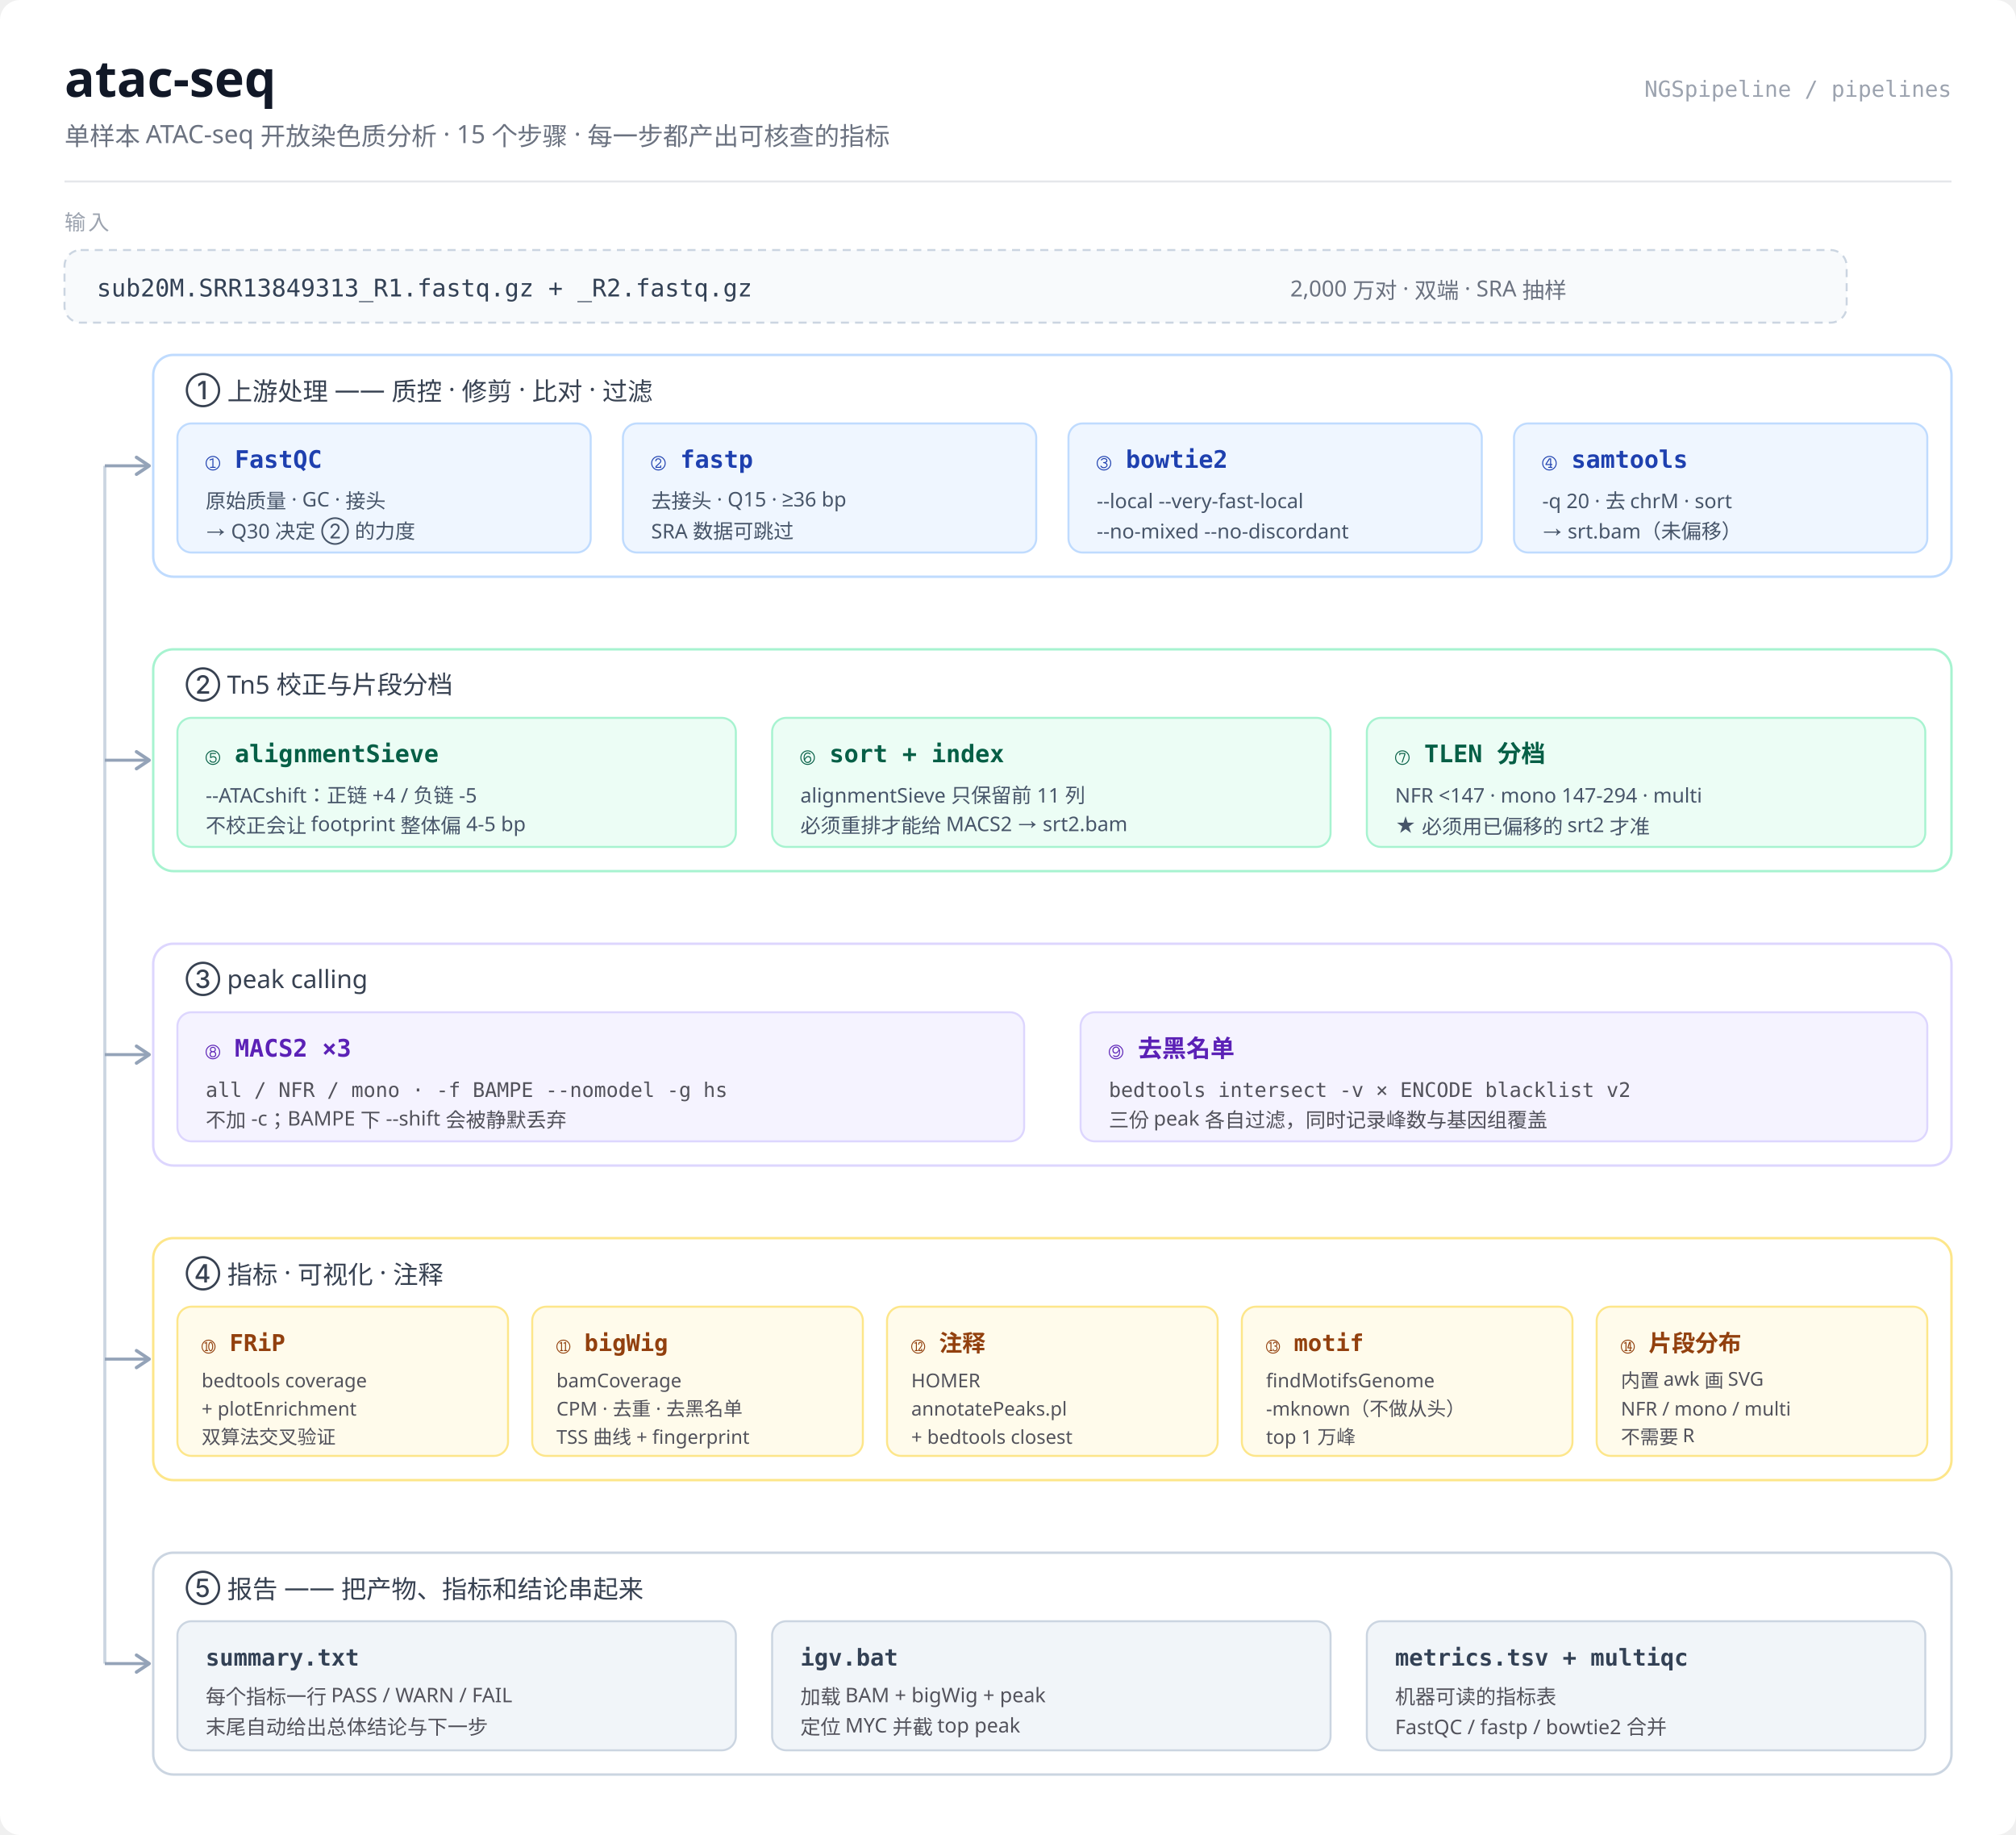
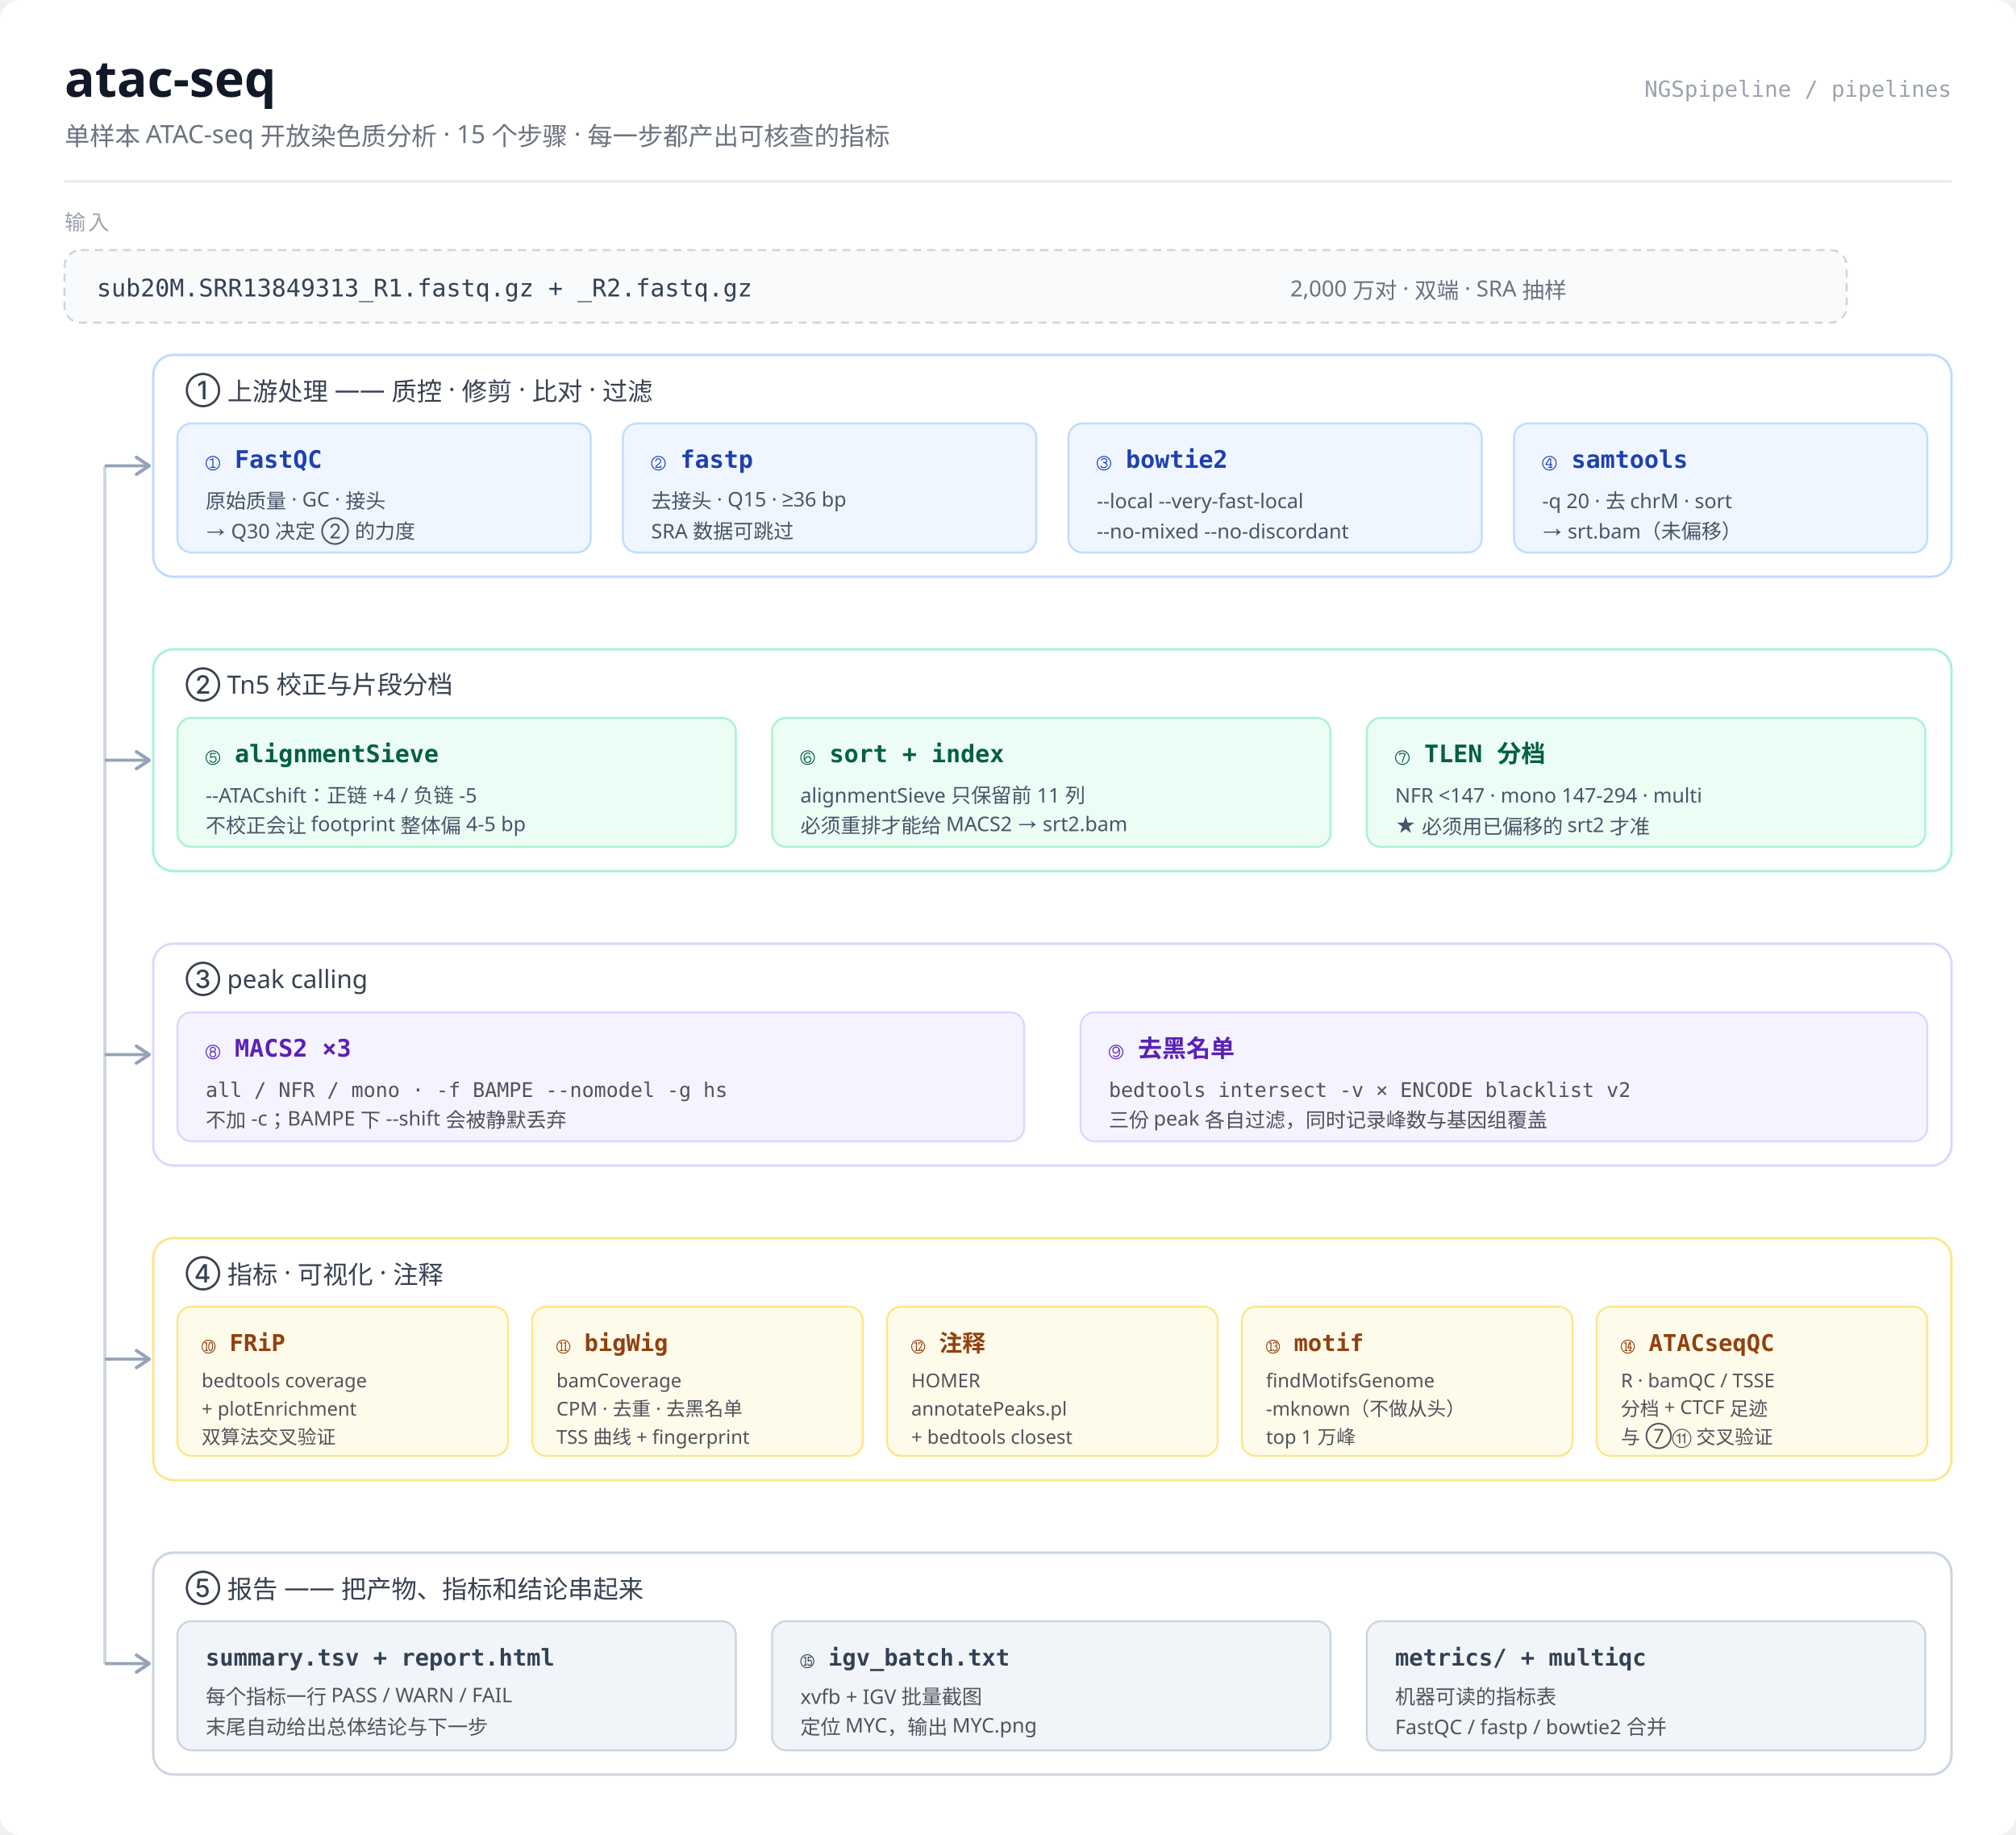
<svg xmlns="http://www.w3.org/2000/svg" viewBox="0 0 1000 910" width="1000" height="910" role="img" aria-labelledby="ttl dsc">
  <defs>
    <marker id="ar" viewBox="0 0 10 10" refX="8" refY="5" markerWidth="7" markerHeight="7" orient="auto-start-reverse">
      <path d="M2 1L8 5L2 9" fill="none" stroke="#94A3B8" stroke-width="1.6" stroke-linecap="round" stroke-linejoin="round" />
    </marker>
  </defs>
  <rect x="0" y="0" width="1000" height="910" rx="10" fill="#FFFFFF" />
  <text x="32" y="48" font-family="-apple-system,BlinkMacSystemFont,'Segoe UI','Noto Sans',Helvetica,Arial,sans-serif" font-size="25" font-weight="600" fill="#111827">atac-seq</text>
  <text x="32" y="72" font-family="-apple-system,BlinkMacSystemFont,'Segoe UI','Noto Sans',Helvetica,Arial,sans-serif" font-size="12.5" fill="#6B7280">单样本 ATAC-seq 开放染色质分析 · 15 个步骤 · 每一步都产出可核查的指标</text>
  <text x="968" y="48" text-anchor="end" font-family="ui-monospace,SFMono-Regular,Menlo,Consolas,monospace" font-size="11" fill="#9CA3AF">NGSpipeline / pipelines</text>
  <line x1="32" y1="90" x2="968" y2="90" stroke="#E5E7EB" stroke-width="1" />
  <text x="32" y="114" font-family="-apple-system,BlinkMacSystemFont,'Segoe UI','Noto Sans',Helvetica,Arial,sans-serif" font-size="10.5" letter-spacing="1.2" fill="#9CA3AF">输入</text>
  <rect x="32" y="124" width="884" height="36" rx="8" fill="#F8FAFC" stroke="#CBD5E1" stroke-width="1" stroke-dasharray="4 3" />
  <text x="48" y="147" font-family="ui-monospace,SFMono-Regular,Menlo,Consolas,monospace" font-size="12" fill="#334155">sub20M.SRR13849313_R1.fastq.gz  +  _R2.fastq.gz</text>
  <text x="640" y="147" font-family="-apple-system,BlinkMacSystemFont,'Segoe UI','Noto Sans',Helvetica,Arial,sans-serif" font-size="11" fill="#6B7280">2,000 万对 · 双端 · SRA 抽样</text>
  <line x1="52" y1="231" x2="52" y2="825" stroke="#CBD5E1" stroke-width="1.5" />
  <line x1="52" y1="231" x2="74" y2="231" stroke="#94A3B8" stroke-width="1.5" marker-end="url(#ar)" />
  <line x1="52" y1="377" x2="74" y2="377" stroke="#94A3B8" stroke-width="1.5" marker-end="url(#ar)" />
  <line x1="52" y1="523" x2="74" y2="523" stroke="#94A3B8" stroke-width="1.5" marker-end="url(#ar)" />
  <line x1="52" y1="674" x2="74" y2="674" stroke="#94A3B8" stroke-width="1.5" marker-end="url(#ar)" />
  <line x1="52" y1="825" x2="74" y2="825" stroke="#94A3B8" stroke-width="1.5" marker-end="url(#ar)" />
  <rect x="76" y="176" width="892" height="110" rx="10" fill="#FFFFFF" stroke="#BFDBFE" stroke-width="1.2" />
  <text x="92" y="198" font-family="-apple-system,BlinkMacSystemFont,'Segoe UI','Noto Sans',Helvetica,Arial,sans-serif" font-size="12.5" font-weight="500" fill="#374151">① 上游处理 —— 质控 · 修剪 · 比对 · 过滤</text>
  <rect x="88" y="210" width="205" height="64" rx="7" fill="#EFF6FF" stroke="#BFDBFE" stroke-width="1" />
  <text x="102" y="232" font-family="ui-monospace,SFMono-Regular,Menlo,Consolas,monospace" font-size="12" font-weight="600" fill="#1E40AF">① FastQC</text>
  <text x="102" y="252" font-family="-apple-system,BlinkMacSystemFont,'Segoe UI','Noto Sans',Helvetica,Arial,sans-serif" font-size="10" fill="#475569">原始质量 · GC · 接头</text>
  <text x="102" y="267" font-family="-apple-system,BlinkMacSystemFont,'Segoe UI','Noto Sans',Helvetica,Arial,sans-serif" font-size="10" fill="#475569">→ Q30 决定 ② 的力度</text>
  <rect x="309" y="210" width="205" height="64" rx="7" fill="#EFF6FF" stroke="#BFDBFE" stroke-width="1" />
  <text x="323" y="232" font-family="ui-monospace,SFMono-Regular,Menlo,Consolas,monospace" font-size="12" font-weight="600" fill="#1E40AF">② fastp</text>
  <text x="323" y="252" font-family="-apple-system,BlinkMacSystemFont,'Segoe UI','Noto Sans',Helvetica,Arial,sans-serif" font-size="10" fill="#475569">去接头 · Q15 · ≥36 bp</text>
  <text x="323" y="267" font-family="-apple-system,BlinkMacSystemFont,'Segoe UI','Noto Sans',Helvetica,Arial,sans-serif" font-size="10" fill="#475569">SRA 数据可跳过</text>
  <rect x="530" y="210" width="205" height="64" rx="7" fill="#EFF6FF" stroke="#BFDBFE" stroke-width="1" />
  <text x="544" y="232" font-family="ui-monospace,SFMono-Regular,Menlo,Consolas,monospace" font-size="12" font-weight="600" fill="#1E40AF">③ bowtie2</text>
  <text x="544" y="252" font-family="-apple-system,BlinkMacSystemFont,'Segoe UI','Noto Sans',Helvetica,Arial,sans-serif" font-size="10" fill="#475569">--local --very-fast-local</text>
  <text x="544" y="267" font-family="-apple-system,BlinkMacSystemFont,'Segoe UI','Noto Sans',Helvetica,Arial,sans-serif" font-size="10" fill="#475569">--no-mixed --no-discordant</text>
  <rect x="751" y="210" width="205" height="64" rx="7" fill="#EFF6FF" stroke="#BFDBFE" stroke-width="1" />
  <text x="765" y="232" font-family="ui-monospace,SFMono-Regular,Menlo,Consolas,monospace" font-size="12" font-weight="600" fill="#1E40AF">④ samtools</text>
  <text x="765" y="252" font-family="-apple-system,BlinkMacSystemFont,'Segoe UI','Noto Sans',Helvetica,Arial,sans-serif" font-size="10" fill="#475569">-q 20 · 去 chrM · sort</text>
  <text x="765" y="267" font-family="-apple-system,BlinkMacSystemFont,'Segoe UI','Noto Sans',Helvetica,Arial,sans-serif" font-size="10" fill="#475569">→ srt.bam（未偏移）</text>
  <rect x="76" y="322" width="892" height="110" rx="10" fill="#FFFFFF" stroke="#A7F3D0" stroke-width="1.2" />
  <text x="92" y="344" font-family="-apple-system,BlinkMacSystemFont,'Segoe UI','Noto Sans',Helvetica,Arial,sans-serif" font-size="12.5" font-weight="500" fill="#374151">② Tn5 校正与片段分档</text>
  <rect x="88" y="356" width="277" height="64" rx="7" fill="#ECFDF5" stroke="#A7F3D0" stroke-width="1" />
  <text x="102" y="378" font-family="ui-monospace,SFMono-Regular,Menlo,Consolas,monospace" font-size="12" font-weight="600" fill="#065F46">⑤ alignmentSieve</text>
  <text x="102" y="398" font-family="-apple-system,BlinkMacSystemFont,'Segoe UI','Noto Sans',Helvetica,Arial,sans-serif" font-size="10" fill="#475569">--ATACshift：正链 +4 / 负链 -5</text>
  <text x="102" y="413" font-family="-apple-system,BlinkMacSystemFont,'Segoe UI','Noto Sans',Helvetica,Arial,sans-serif" font-size="10" fill="#475569">不校正会让 footprint 整体偏 4-5 bp</text>
  <rect x="383" y="356" width="277" height="64" rx="7" fill="#ECFDF5" stroke="#A7F3D0" stroke-width="1" />
  <text x="397" y="378" font-family="ui-monospace,SFMono-Regular,Menlo,Consolas,monospace" font-size="12" font-weight="600" fill="#065F46">⑥ sort + index</text>
  <text x="397" y="398" font-family="-apple-system,BlinkMacSystemFont,'Segoe UI','Noto Sans',Helvetica,Arial,sans-serif" font-size="10" fill="#475569">alignmentSieve 只保留前 11 列</text>
  <text x="397" y="413" font-family="-apple-system,BlinkMacSystemFont,'Segoe UI','Noto Sans',Helvetica,Arial,sans-serif" font-size="10" fill="#475569">必须重排才能给 MACS2 → srt2.bam</text>
  <rect x="678" y="356" width="277" height="64" rx="7" fill="#ECFDF5" stroke="#A7F3D0" stroke-width="1" />
  <text x="692" y="378" font-family="ui-monospace,SFMono-Regular,Menlo,Consolas,monospace" font-size="12" font-weight="600" fill="#065F46">⑦ TLEN 分档</text>
  <text x="692" y="398" font-family="-apple-system,BlinkMacSystemFont,'Segoe UI','Noto Sans',Helvetica,Arial,sans-serif" font-size="10" fill="#475569">NFR &lt;147 · mono 147-294 · multi</text>
  <text x="692" y="413" font-family="-apple-system,BlinkMacSystemFont,'Segoe UI','Noto Sans',Helvetica,Arial,sans-serif" font-size="10" fill="#475569">★ 必须用已偏移的 srt2 才准</text>
  <rect x="76" y="468" width="892" height="110" rx="10" fill="#FFFFFF" stroke="#DDD6FE" stroke-width="1.2" />
  <text x="92" y="490" font-family="-apple-system,BlinkMacSystemFont,'Segoe UI','Noto Sans',Helvetica,Arial,sans-serif" font-size="12.5" font-weight="500" fill="#374151">③ peak calling</text>
  <rect x="88" y="502" width="420" height="64" rx="7" fill="#F5F3FF" stroke="#DDD6FE" stroke-width="1" />
  <text x="102" y="524" font-family="ui-monospace,SFMono-Regular,Menlo,Consolas,monospace" font-size="12" font-weight="600" fill="#5B21B6">⑧ MACS2 ×3</text>
  <text x="102" y="544" font-family="ui-monospace,SFMono-Regular,Menlo,Consolas,monospace" font-size="10" fill="#52525B">all / NFR / mono · -f BAMPE --nomodel -g hs</text>
  <text x="102" y="559" font-family="-apple-system,BlinkMacSystemFont,'Segoe UI','Noto Sans',Helvetica,Arial,sans-serif" font-size="10" fill="#52525B">不加 -c；BAMPE 下 --shift 会被静默丢弃</text>
  <rect x="536" y="502" width="420" height="64" rx="7" fill="#F5F3FF" stroke="#DDD6FE" stroke-width="1" />
  <text x="550" y="524" font-family="ui-monospace,SFMono-Regular,Menlo,Consolas,monospace" font-size="12" font-weight="600" fill="#5B21B6">⑨ 去黑名单</text>
  <text x="550" y="544" font-family="ui-monospace,SFMono-Regular,Menlo,Consolas,monospace" font-size="10" fill="#52525B">bedtools intersect -v  ×  ENCODE blacklist v2</text>
  <text x="550" y="559" font-family="-apple-system,BlinkMacSystemFont,'Segoe UI','Noto Sans',Helvetica,Arial,sans-serif" font-size="10" fill="#52525B">三份 peak 各自过滤，同时记录峰数与基因组覆盖</text>
  <rect x="76" y="614" width="892" height="120" rx="10" fill="#FFFFFF" stroke="#FDE68A" stroke-width="1.2" />
  <text x="92" y="636" font-family="-apple-system,BlinkMacSystemFont,'Segoe UI','Noto Sans',Helvetica,Arial,sans-serif" font-size="12.5" font-weight="500" fill="#374151">④ 指标 · 可视化 · 注释</text>
  <rect x="88" y="648" width="164" height="74" rx="7" fill="#FFFBEB" stroke="#FDE68A" stroke-width="1" />
  <text x="100" y="670" font-family="ui-monospace,SFMono-Regular,Menlo,Consolas,monospace" font-size="11.5" font-weight="600" fill="#92400E">⑩ FRiP</text>
  <text x="100" y="688" font-family="-apple-system,BlinkMacSystemFont,'Segoe UI','Noto Sans',Helvetica,Arial,sans-serif" font-size="9.5" fill="#52525B">bedtools coverage</text>
  <text x="100" y="702" font-family="-apple-system,BlinkMacSystemFont,'Segoe UI','Noto Sans',Helvetica,Arial,sans-serif" font-size="9.5" fill="#52525B">+ plotEnrichment</text>
  <text x="100" y="716" font-family="-apple-system,BlinkMacSystemFont,'Segoe UI','Noto Sans',Helvetica,Arial,sans-serif" font-size="9.5" fill="#52525B">双算法交叉验证</text>
  <rect x="264" y="648" width="164" height="74" rx="7" fill="#FFFBEB" stroke="#FDE68A" stroke-width="1" />
  <text x="276" y="670" font-family="ui-monospace,SFMono-Regular,Menlo,Consolas,monospace" font-size="11.5" font-weight="600" fill="#92400E">⑪ bigWig</text>
  <text x="276" y="688" font-family="-apple-system,BlinkMacSystemFont,'Segoe UI','Noto Sans',Helvetica,Arial,sans-serif" font-size="9.5" fill="#52525B">bamCoverage</text>
  <text x="276" y="702" font-family="-apple-system,BlinkMacSystemFont,'Segoe UI','Noto Sans',Helvetica,Arial,sans-serif" font-size="9.5" fill="#52525B">CPM · 去重 · 去黑名单</text>
  <text x="276" y="716" font-family="-apple-system,BlinkMacSystemFont,'Segoe UI','Noto Sans',Helvetica,Arial,sans-serif" font-size="9.5" fill="#52525B">TSS 曲线 + fingerprint</text>
  <rect x="440" y="648" width="164" height="74" rx="7" fill="#FFFBEB" stroke="#FDE68A" stroke-width="1" />
  <text x="452" y="670" font-family="ui-monospace,SFMono-Regular,Menlo,Consolas,monospace" font-size="11.5" font-weight="600" fill="#92400E">⑫ 注释</text>
  <text x="452" y="688" font-family="-apple-system,BlinkMacSystemFont,'Segoe UI','Noto Sans',Helvetica,Arial,sans-serif" font-size="9.5" fill="#52525B">HOMER</text>
  <text x="452" y="702" font-family="-apple-system,BlinkMacSystemFont,'Segoe UI','Noto Sans',Helvetica,Arial,sans-serif" font-size="9.5" fill="#52525B">annotatePeaks.pl</text>
  <text x="452" y="716" font-family="-apple-system,BlinkMacSystemFont,'Segoe UI','Noto Sans',Helvetica,Arial,sans-serif" font-size="9.5" fill="#52525B">+ bedtools closest</text>
  <rect x="616" y="648" width="164" height="74" rx="7" fill="#FFFBEB" stroke="#FDE68A" stroke-width="1" />
  <text x="628" y="670" font-family="ui-monospace,SFMono-Regular,Menlo,Consolas,monospace" font-size="11.5" font-weight="600" fill="#92400E">⑬ motif</text>
  <text x="628" y="688" font-family="-apple-system,BlinkMacSystemFont,'Segoe UI','Noto Sans',Helvetica,Arial,sans-serif" font-size="9.5" fill="#52525B">findMotifsGenome</text>
  <text x="628" y="702" font-family="-apple-system,BlinkMacSystemFont,'Segoe UI','Noto Sans',Helvetica,Arial,sans-serif" font-size="9.5" fill="#52525B">-mknown（不做从头）</text>
  <text x="628" y="716" font-family="-apple-system,BlinkMacSystemFont,'Segoe UI','Noto Sans',Helvetica,Arial,sans-serif" font-size="9.5" fill="#52525B">top 1 万峰</text>
  <rect x="792" y="648" width="164" height="74" rx="7" fill="#FFFBEB" stroke="#FDE68A" stroke-width="1" />
-   <text x="804" y="670" font-family="ui-monospace,SFMono-Regular,Menlo,Consolas,monospace" font-size="11.5" font-weight="600" fill="#92400E">⑭ 片段分布</text>
-   <text x="804" y="688" font-family="-apple-system,BlinkMacSystemFont,'Segoe UI','Noto Sans',Helvetica,Arial,sans-serif" font-size="9.5" fill="#52525B">内置 awk 画 SVG</text>
-   <text x="804" y="702" font-family="-apple-system,BlinkMacSystemFont,'Segoe UI','Noto Sans',Helvetica,Arial,sans-serif" font-size="9.5" fill="#52525B">NFR / mono / multi</text>
-   <text x="804" y="716" font-family="-apple-system,BlinkMacSystemFont,'Segoe UI','Noto Sans',Helvetica,Arial,sans-serif" font-size="9.5" fill="#52525B">不需要 R</text>
+   <text x="804" y="670" font-family="ui-monospace,SFMono-Regular,Menlo,Consolas,monospace" font-size="11.5" font-weight="600" fill="#92400E">⑭ ATACseqQC</text>
+   <text x="804" y="688" font-family="-apple-system,BlinkMacSystemFont,'Segoe UI','Noto Sans',Helvetica,Arial,sans-serif" font-size="9.5" fill="#52525B">R · bamQC / TSSE</text>
+   <text x="804" y="702" font-family="-apple-system,BlinkMacSystemFont,'Segoe UI','Noto Sans',Helvetica,Arial,sans-serif" font-size="9.5" fill="#52525B">分档 + CTCF 足迹</text>
+   <text x="804" y="716" font-family="-apple-system,BlinkMacSystemFont,'Segoe UI','Noto Sans',Helvetica,Arial,sans-serif" font-size="9.5" fill="#52525B">与 ⑦⑪ 交叉验证</text>
  <rect x="76" y="770" width="892" height="110" rx="10" fill="#FFFFFF" stroke="#CBD5E1" stroke-width="1.2" />
  <text x="92" y="792" font-family="-apple-system,BlinkMacSystemFont,'Segoe UI','Noto Sans',Helvetica,Arial,sans-serif" font-size="12.5" font-weight="500" fill="#374151">⑤ 报告 —— 把产物、指标和结论串起来</text>
  <rect x="88" y="804" width="277" height="64" rx="7" fill="#F1F5F9" stroke="#CBD5E1" stroke-width="1" />
-   <text x="102" y="826" font-family="ui-monospace,SFMono-Regular,Menlo,Consolas,monospace" font-size="11.5" font-weight="600" fill="#334155">summary.txt</text>
+   <text x="102" y="826" font-family="ui-monospace,SFMono-Regular,Menlo,Consolas,monospace" font-size="11.5" font-weight="600" fill="#334155">summary.tsv + report.html</text>
  <text x="102" y="845" font-family="-apple-system,BlinkMacSystemFont,'Segoe UI','Noto Sans',Helvetica,Arial,sans-serif" font-size="10" fill="#52525B">每个指标一行 PASS / WARN / FAIL</text>
  <text x="102" y="860" font-family="-apple-system,BlinkMacSystemFont,'Segoe UI','Noto Sans',Helvetica,Arial,sans-serif" font-size="10" fill="#52525B">末尾自动给出总体结论与下一步</text>
  <rect x="383" y="804" width="277" height="64" rx="7" fill="#F1F5F9" stroke="#CBD5E1" stroke-width="1" />
-   <text x="397" y="826" font-family="ui-monospace,SFMono-Regular,Menlo,Consolas,monospace" font-size="11.5" font-weight="600" fill="#334155">igv.bat</text>
-   <text x="397" y="845" font-family="-apple-system,BlinkMacSystemFont,'Segoe UI','Noto Sans',Helvetica,Arial,sans-serif" font-size="10" fill="#52525B">加载 BAM + bigWig + peak</text>
-   <text x="397" y="860" font-family="-apple-system,BlinkMacSystemFont,'Segoe UI','Noto Sans',Helvetica,Arial,sans-serif" font-size="10" fill="#52525B">定位 MYC 并截 top peak</text>
+   <text x="397" y="826" font-family="ui-monospace,SFMono-Regular,Menlo,Consolas,monospace" font-size="11.5" font-weight="600" fill="#334155">⑮ igv_batch.txt</text>
+   <text x="397" y="845" font-family="-apple-system,BlinkMacSystemFont,'Segoe UI','Noto Sans',Helvetica,Arial,sans-serif" font-size="10" fill="#52525B">xvfb + IGV 批量截图</text>
+   <text x="397" y="860" font-family="-apple-system,BlinkMacSystemFont,'Segoe UI','Noto Sans',Helvetica,Arial,sans-serif" font-size="10" fill="#52525B">定位 MYC，输出 MYC.png</text>
  <rect x="678" y="804" width="277" height="64" rx="7" fill="#F1F5F9" stroke="#CBD5E1" stroke-width="1" />
-   <text x="692" y="826" font-family="ui-monospace,SFMono-Regular,Menlo,Consolas,monospace" font-size="11.5" font-weight="600" fill="#334155">metrics.tsv + multiqc</text>
+   <text x="692" y="826" font-family="ui-monospace,SFMono-Regular,Menlo,Consolas,monospace" font-size="11.5" font-weight="600" fill="#334155">metrics/ + multiqc</text>
  <text x="692" y="845" font-family="-apple-system,BlinkMacSystemFont,'Segoe UI','Noto Sans',Helvetica,Arial,sans-serif" font-size="10" fill="#52525B">机器可读的指标表</text>
  <text x="692" y="860" font-family="-apple-system,BlinkMacSystemFont,'Segoe UI','Noto Sans',Helvetica,Arial,sans-serif" font-size="10" fill="#52525B">FastQC / fastp / bowtie2 合并</text>
</svg>
